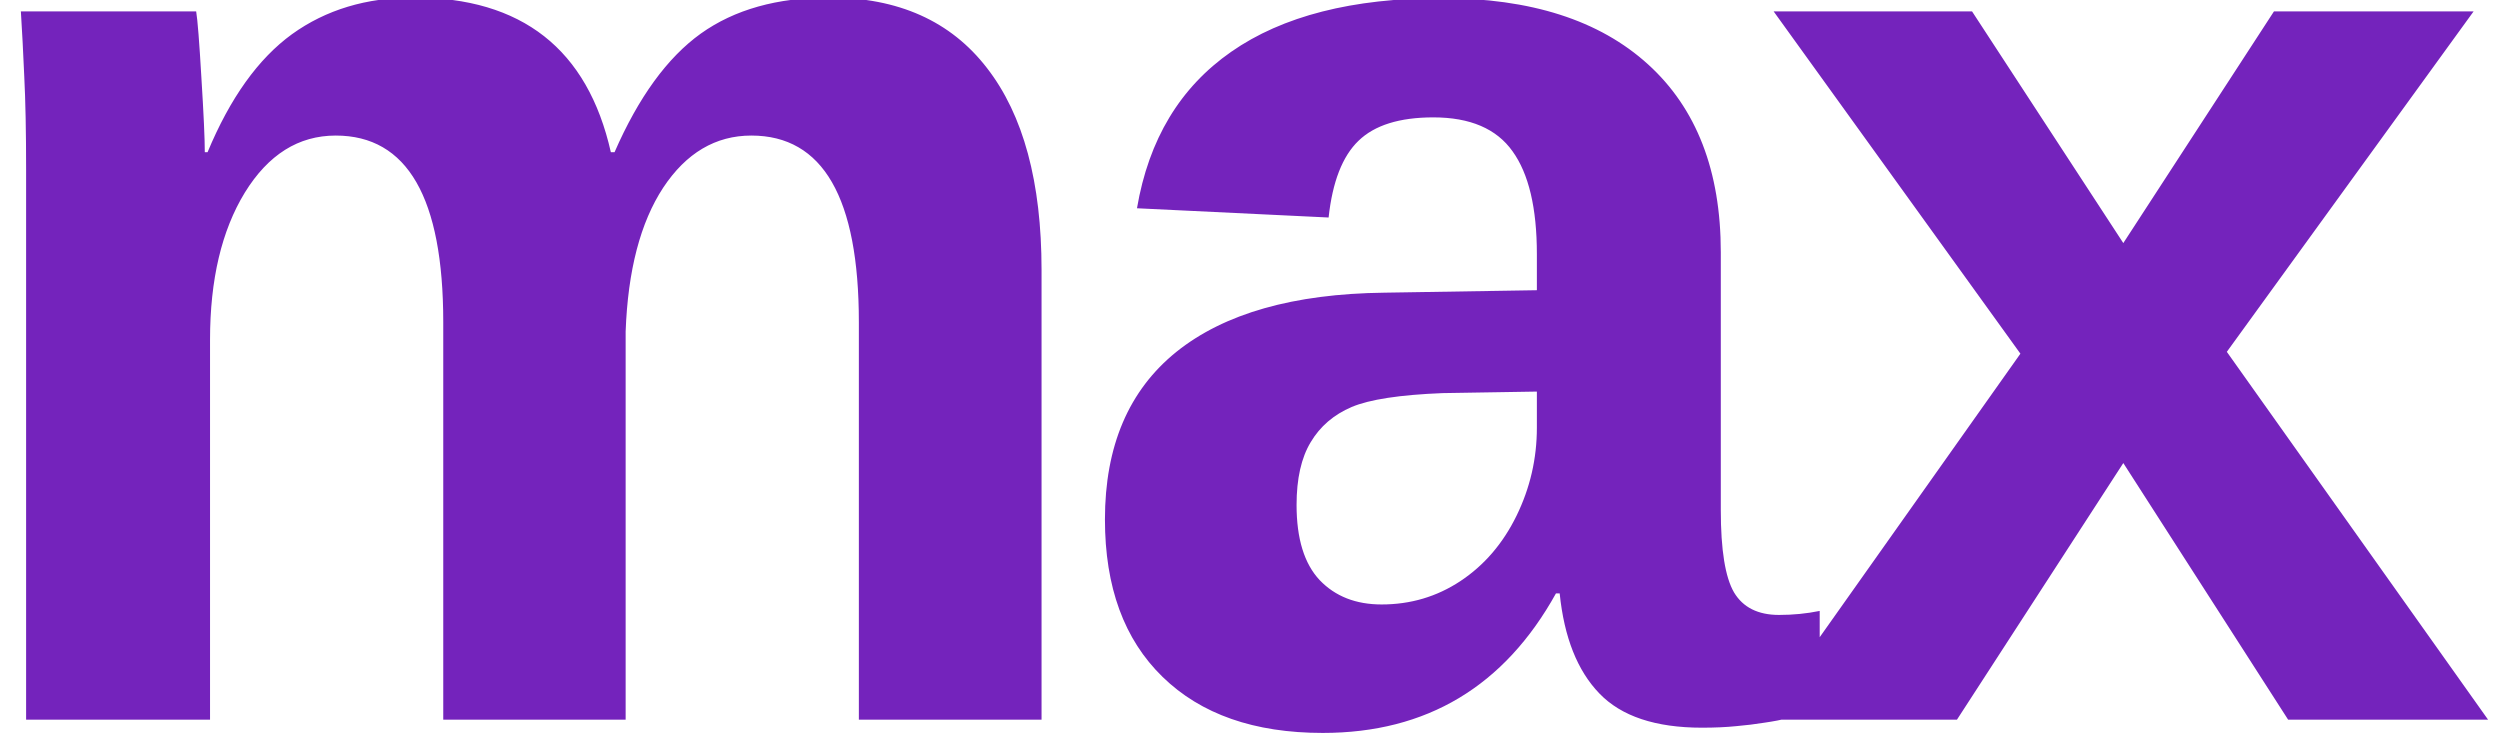
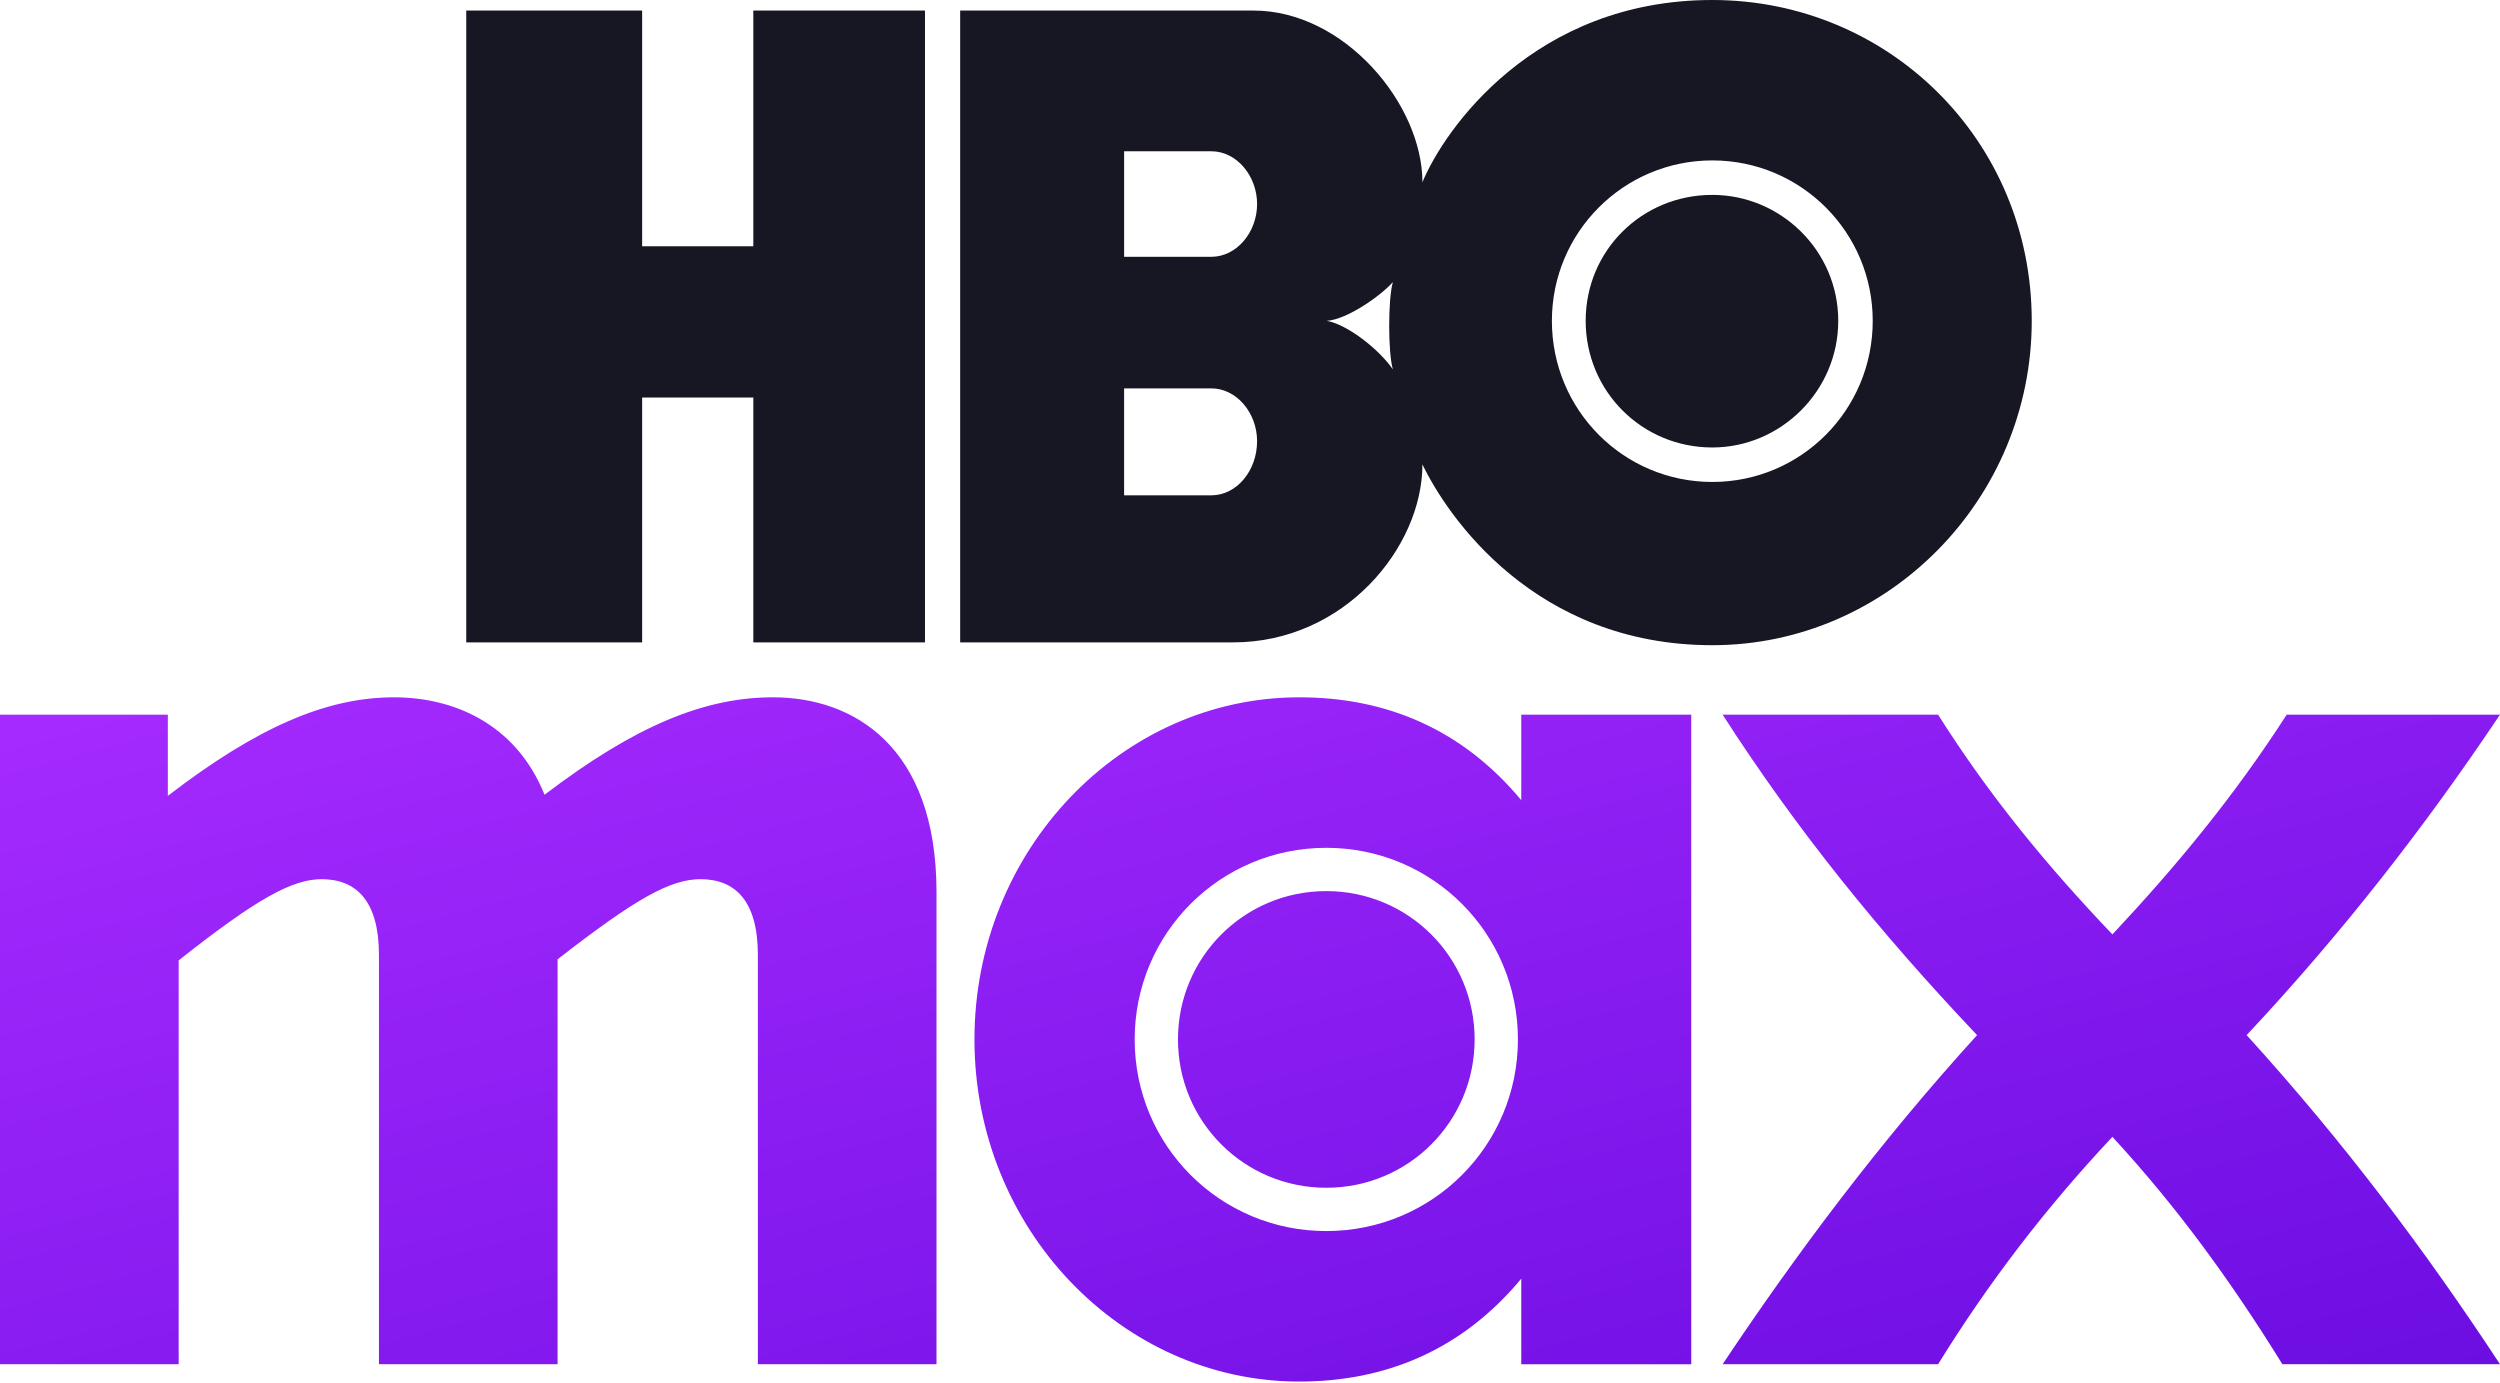
- <svg xmlns="http://www.w3.org/2000/svg" viewBox="23.375 23.500 126.792 37.667">
-   <text x="85" y="60" text-anchor="middle" fill="#7423bc" font-family="Arial,sans-serif" font-size="68" font-weight="600" letter-spacing="-3">max</text>
+ <svg xmlns="http://www.w3.org/2000/svg" viewBox="0.000 0.000 1000.000 553.000">
+   <defs>
+     <linearGradient id="max-purple" x1="0" y1="0" x2="1" y2="1">
+       <stop stop-color="#a62bff" />
+       <stop offset="1" stop-color="#6b0de2" />
+     </linearGradient>
+   </defs>
+   <path d="m 157.65,193.924 c -27.283,0 -54.999,12.133 -90.516,39.416 V 200.857 H 0 V 460.691 H 71.467 V 299.158 c 31.183,-24.683 45.466,-32.484 57.166,-32.484 13.85,0 22.951,8.666 22.951,30.316 v 163.701 h 71.449 v -161.967 c 31.183,-24.25 45.051,-32.051 57.168,-32.051 13.867,0 22.949,8.666 22.949,30.316 v 163.701 h 71.451 V 271.875 c 0,-58.467 -33.35,-77.951 -65.4,-77.951 -27.283,0 -55.002,11.266 -91.385,38.982 -11.667,-29.033 -37.216,-38.982 -60.166,-38.982 z m 362.053,0 c -71.016,0 -129.918,61.067 -129.918,136.85 0,75.783 58.902,136.852 129.918,136.852 35.083,0 65.401,-12.982 88.801,-41.148 v 34.215 h 67.998 V 200.857 h -67.998 v 34.215 c -23.4,-28.167 -53.718,-41.148 -88.801,-41.148 z m 169.35,6.934 c 29.448,45.897 62.797,87.044 101.777,128.191 -38.981,42.864 -72.329,87.479 -101.777,131.643 h 86.178 c 20.349,-32.914 43.299,-62.797 69.73,-90.945 25.982,28.148 47.629,58.031 67.994,90.945 H 1000 C 970.119,415.228 937.637,371.913 898.656,329.049 937.204,287.902 970.119,245.471 1000,200.857 h -85.311 c -21.215,32.914 -44.164,60.629 -69.729,87.91 -25.982,-27.281 -48.932,-54.996 -69.73,-87.91 z M 530.518,254.125 c 42.464,0 76.65,34.185 76.65,76.648 0,42.464 -34.187,76.65 -76.65,76.65 -42.464,0 -76.648,-34.187 -76.648,-76.65 0,-42.464 34.185,-76.648 76.648,-76.648 z m 0,17.316 c -32.87,0 -59.332,26.462 -59.332,59.332 0,32.87 26.462,59.334 59.332,59.334 32.87,0 59.334,-26.464 59.334,-59.334 0,-32.87 -26.464,-59.332 -59.334,-59.332 z" fill="url(#max-purple)" transform="translate(0 85)" />
+   <path d="m 605.283,0 c -47.469,0 -71.487,34.524 -77.303,48.596 0,-20.826 -20.828,-45.781 -45.029,-45.781 H 404.711 V 171.301 h 72.799 c 29.643,0 50.471,-25.328 50.471,-47.469 6.566,13.697 29.834,48.221 77.303,48.221 46.904,0 85.18,-39.028 85.18,-86.496 C 690.463,37.337 652.187,0 605.283,0 Z M 272.998,2.814 V 171.301 h 46.906 v -65.291 h 29.645 v 65.291 h 45.781 V 2.814 H 349.549 V 65.67 H 319.904 V 2.814 Z M 448.428,40.34 h 23.266 c 6.752,0 12.197,6.568 12.197,14.072 0,7.505 -5.445,14.07 -12.197,14.07 h -23.266 z m 156.855,2.438 c 23.638,0 42.777,19.138 42.777,42.779 0,23.829 -19.14,42.965 -42.777,42.965 -23.64,0 -42.779,-19.136 -42.779,-42.965 0,-23.641 19.139,-42.779 42.779,-42.779 z m 0,9.193 c -18.766,0 -33.771,14.823 -33.771,33.586 0,18.761 15.005,33.771 33.771,33.771 18.199,0 33.582,-15.01 33.582,-33.771 0,-18.763 -15.383,-33.586 -33.582,-33.586 z m -85.184,23.268 c -1.313,4.501 -1.313,18.762 0,23.266 -3.751,-5.442 -12.196,-12.009 -17.635,-12.947 5.439,-0.375 14.258,-6.567 17.635,-10.318 z m -71.672,28.33 h 23.266 c 6.752,0 12.197,6.568 12.197,14.072 0,7.88 -5.445,14.447 -12.197,14.447 h -23.266 z" fill="#171724" transform="translate(-223 0) scale(1.5)" fill-rule="evenodd" />
</svg>
